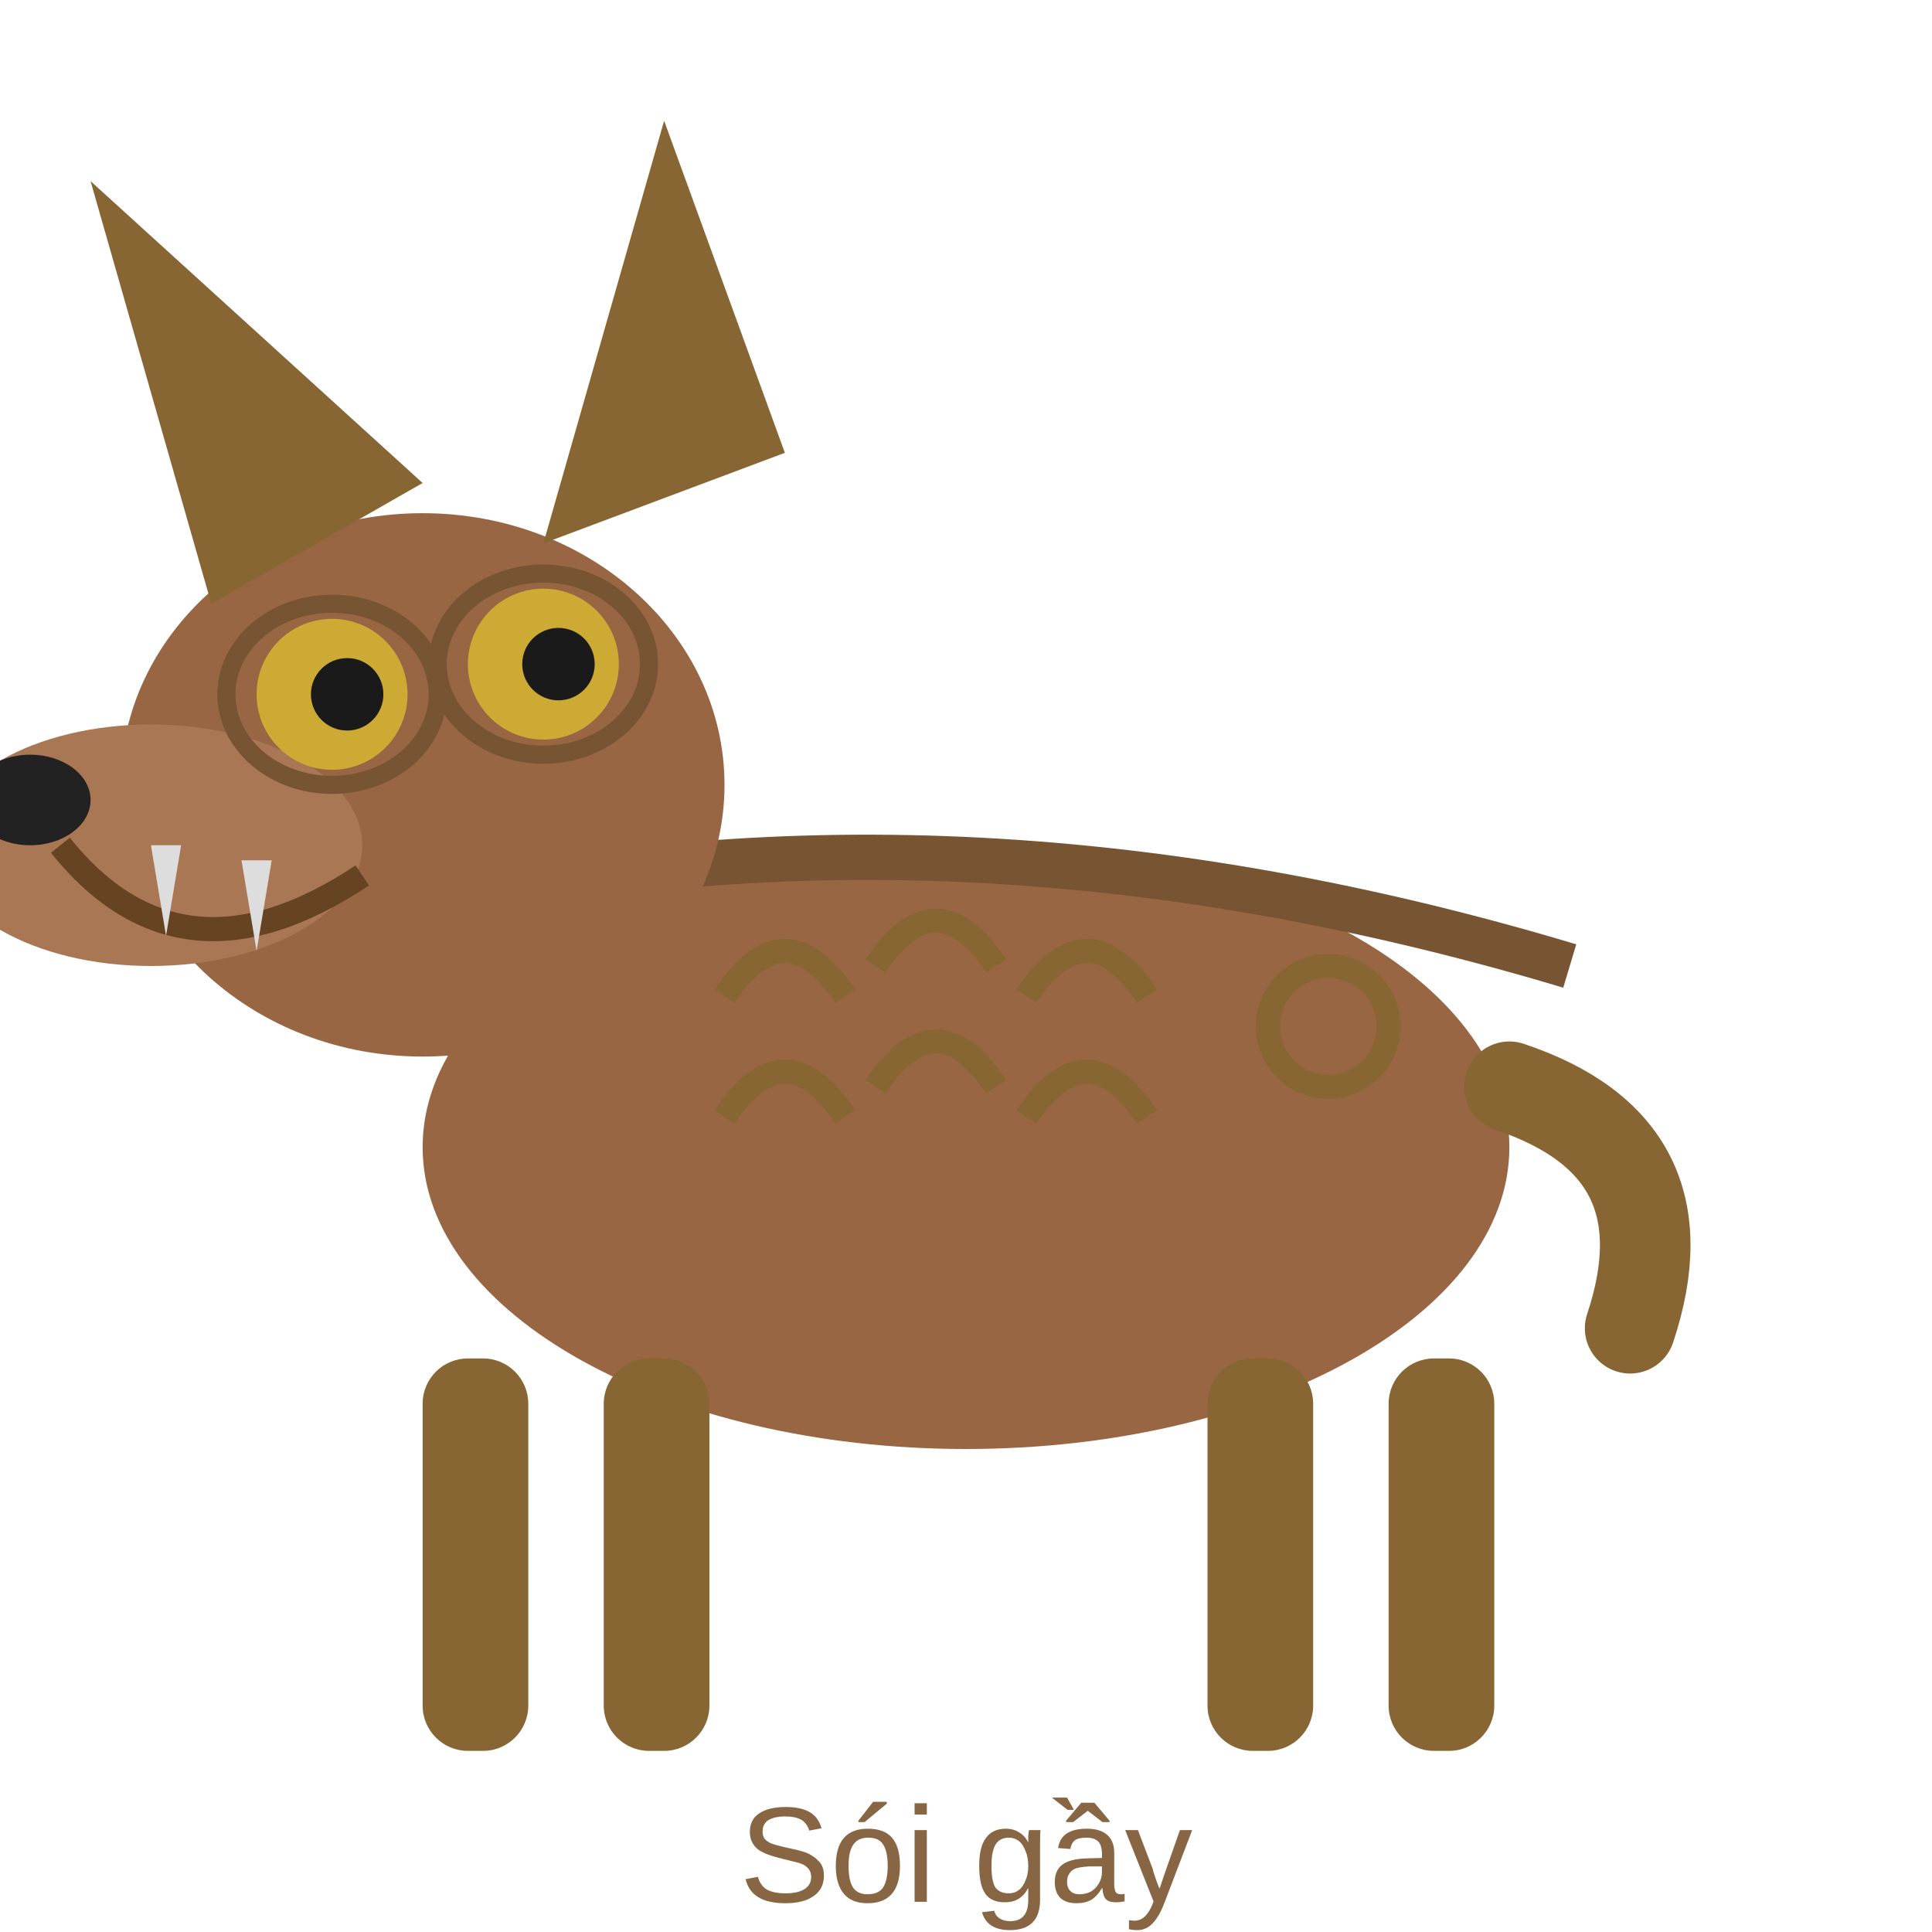
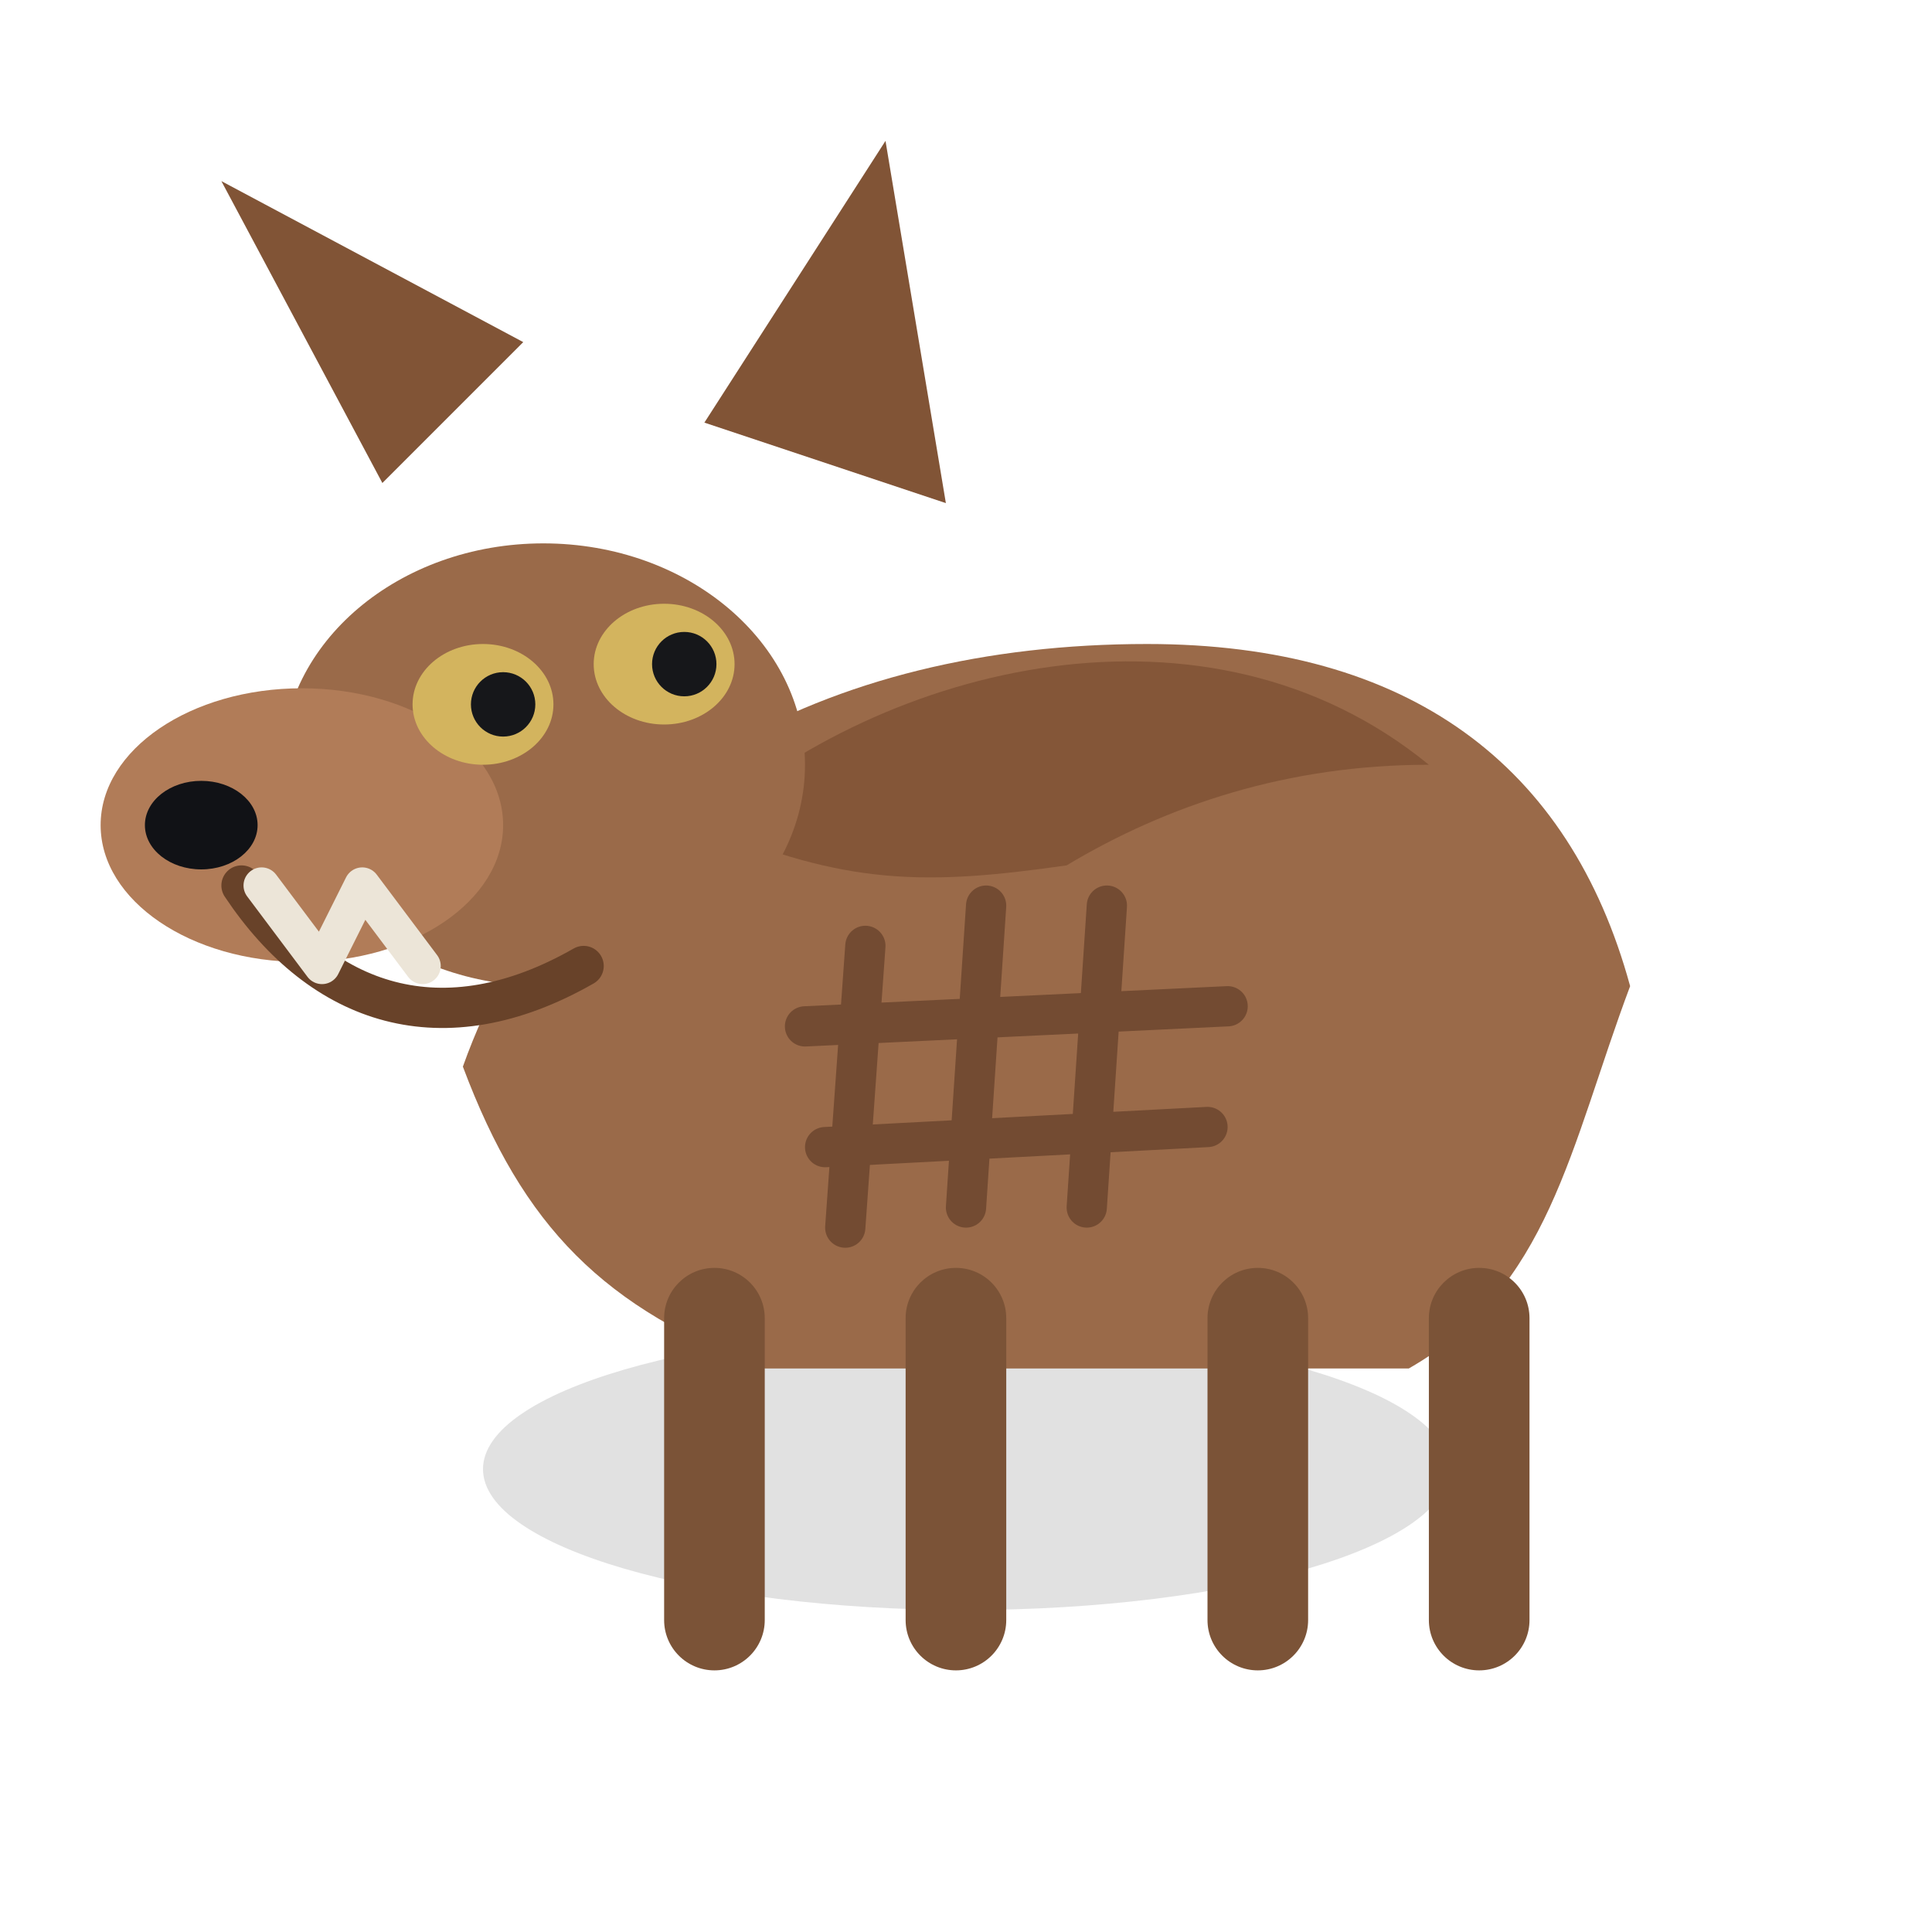
- <svg xmlns="http://www.w3.org/2000/svg" viewBox="0 0 64 64" width="64" height="64">
-   <ellipse cx="32" cy="38" rx="18" ry="10" fill="#996644" />
-   <path d="M24 33 Q26 30 28 33" stroke="#886633" stroke-width="0.8" fill="none" />
-   <path d="M29 32 Q31 29 33 32" stroke="#886633" stroke-width="0.8" fill="none" />
-   <path d="M34 33 Q36 30 38 33" stroke="#886633" stroke-width="0.8" fill="none" />
-   <path d="M24 37 Q26 34 28 37" stroke="#886633" stroke-width="0.8" fill="none" />
-   <path d="M29 36 Q31 33 33 36" stroke="#886633" stroke-width="0.8" fill="none" />
-   <path d="M34 37 Q36 34 38 37" stroke="#886633" stroke-width="0.8" fill="none" />
-   <path d="M14 30 Q32 26 52 32" stroke="#775533" stroke-width="1.5" fill="none" />
-   <path d="M50 36 Q56 38 54 44" stroke="#886633" stroke-width="3" fill="none" stroke-linecap="round" />
-   <rect x="40" y="45" width="3.5" height="13" rx="1.5" fill="#886633" />
-   <rect x="46" y="45" width="3.5" height="13" rx="1.5" fill="#886633" />
-   <rect x="14" y="45" width="3.5" height="13" rx="1.5" fill="#886633" />
-   <rect x="20" y="45" width="3.5" height="13" rx="1.5" fill="#886633" />
-   <ellipse cx="14" cy="26" rx="10" ry="9" fill="#996644" />
-   <ellipse cx="5" cy="28" rx="7" ry="4" fill="#aa7755" />
-   <ellipse cx="1" cy="26.5" rx="2" ry="1.5" fill="#222" />
-   <path d="M2 28 Q6 33 12 29" stroke="#664422" stroke-width="0.8" fill="none" />
-   <polygon points="5,28 5.5,31 6,28" fill="#ddd" />
-   <polygon points="8,28.5 8.5,31.5 9,28.5" fill="#ddd" />
-   <circle cx="11" cy="23" r="2.5" fill="#ccaa33" />
-   <circle cx="18" cy="22" r="2.5" fill="#ccaa33" />
-   <circle cx="11.5" cy="23" r="1.2" fill="#1a1a1a" />
-   <circle cx="18.5" cy="22" r="1.2" fill="#1a1a1a" />
-   <ellipse cx="11" cy="23" rx="3.5" ry="3" fill="none" stroke="#775533" stroke-width="0.6" />
-   <ellipse cx="18" cy="22" rx="3.5" ry="3" fill="none" stroke="#775533" stroke-width="0.6" />
-   <polygon points="7,20 3,6 14,16" fill="#886633" />
-   <polygon points="18,18 22,4 26,15" fill="#886633" />
-   <circle cx="44" cy="34" r="2" fill="none" stroke="#886633" stroke-width="0.8" />
-   <text x="32" y="63" text-anchor="middle" font-family="Arial, sans-serif" font-size="4.5" fill="#886644">Sói gầy</text>
+ <svg xmlns="http://www.w3.org/2000/svg" viewBox="0 0 96 96">
+   <g>
+     <ellipse cx="48" cy="73" rx="24" ry="7" fill="#000" opacity=".12" />
+     <path d="M23 53c5-14 18-21 34-21 13 0 21 6 24 17-3 8-4 15-11 19H38c-8-3-12-7-15-15z" fill="#9a6a49" />
+     <path d="M35 41c9-8 25-12 36-3-7 0-13 2-18 5-7 1-11 1-18-2z" fill="#845638" />
+     <g stroke="#734b32" stroke-width="2" stroke-linecap="round">
+       <path d="M43 47l-1 14" />
+       <path d="M49 45l-1 15" />
+       <path d="M55 45l-1 15" />
+       <path d="M40 51l21-1" />
+       <path d="M41 57l19-1" />
+     </g>
+     <ellipse cx="27" cy="38" rx="13" ry="11" fill="#9a6a49" />
+     <ellipse cx="15" cy="41" rx="10" ry="6.8" fill="#b17c58" />
+     <ellipse cx="10" cy="41" rx="2.8" ry="2.2" fill="#111216" />
+     <ellipse cx="24" cy="35" rx="3.5" ry="3" fill="#d3b45e" />
+     <ellipse cx="33" cy="33" rx="3.5" ry="3" fill="#d3b45e" />
+     <circle cx="25" cy="35" r="1.6" fill="#16171a" />
+     <circle cx="34" cy="33" r="1.6" fill="#16171a" />
+     <path d="M19 24l-8-15 15 8z" fill="#815436" />
+     <path d="M35 21l9-14 3 18z" fill="#815436" />
+     <path d="M12 44c4 6 10 8 17 4" fill="none" stroke="#684229" stroke-width="2" stroke-linecap="round" />
+     <path d="M13 44l3 4 2-4 3 4" fill="none" stroke="#ece5d8" stroke-width="1.8" stroke-linecap="round" stroke-linejoin="round" />
+     <rect x="33" y="63" width="5" height="20" rx="2.5" fill="#7b5337" />
+     <rect x="45" y="63" width="5" height="20" rx="2.5" fill="#7b5337" />
+     <rect x="60" y="63" width="5" height="20" rx="2.5" fill="#7b5337" />
+     <rect x="71" y="63" width="5" height="20" rx="2.5" fill="#7b5337" />
+   </g>
</svg>
